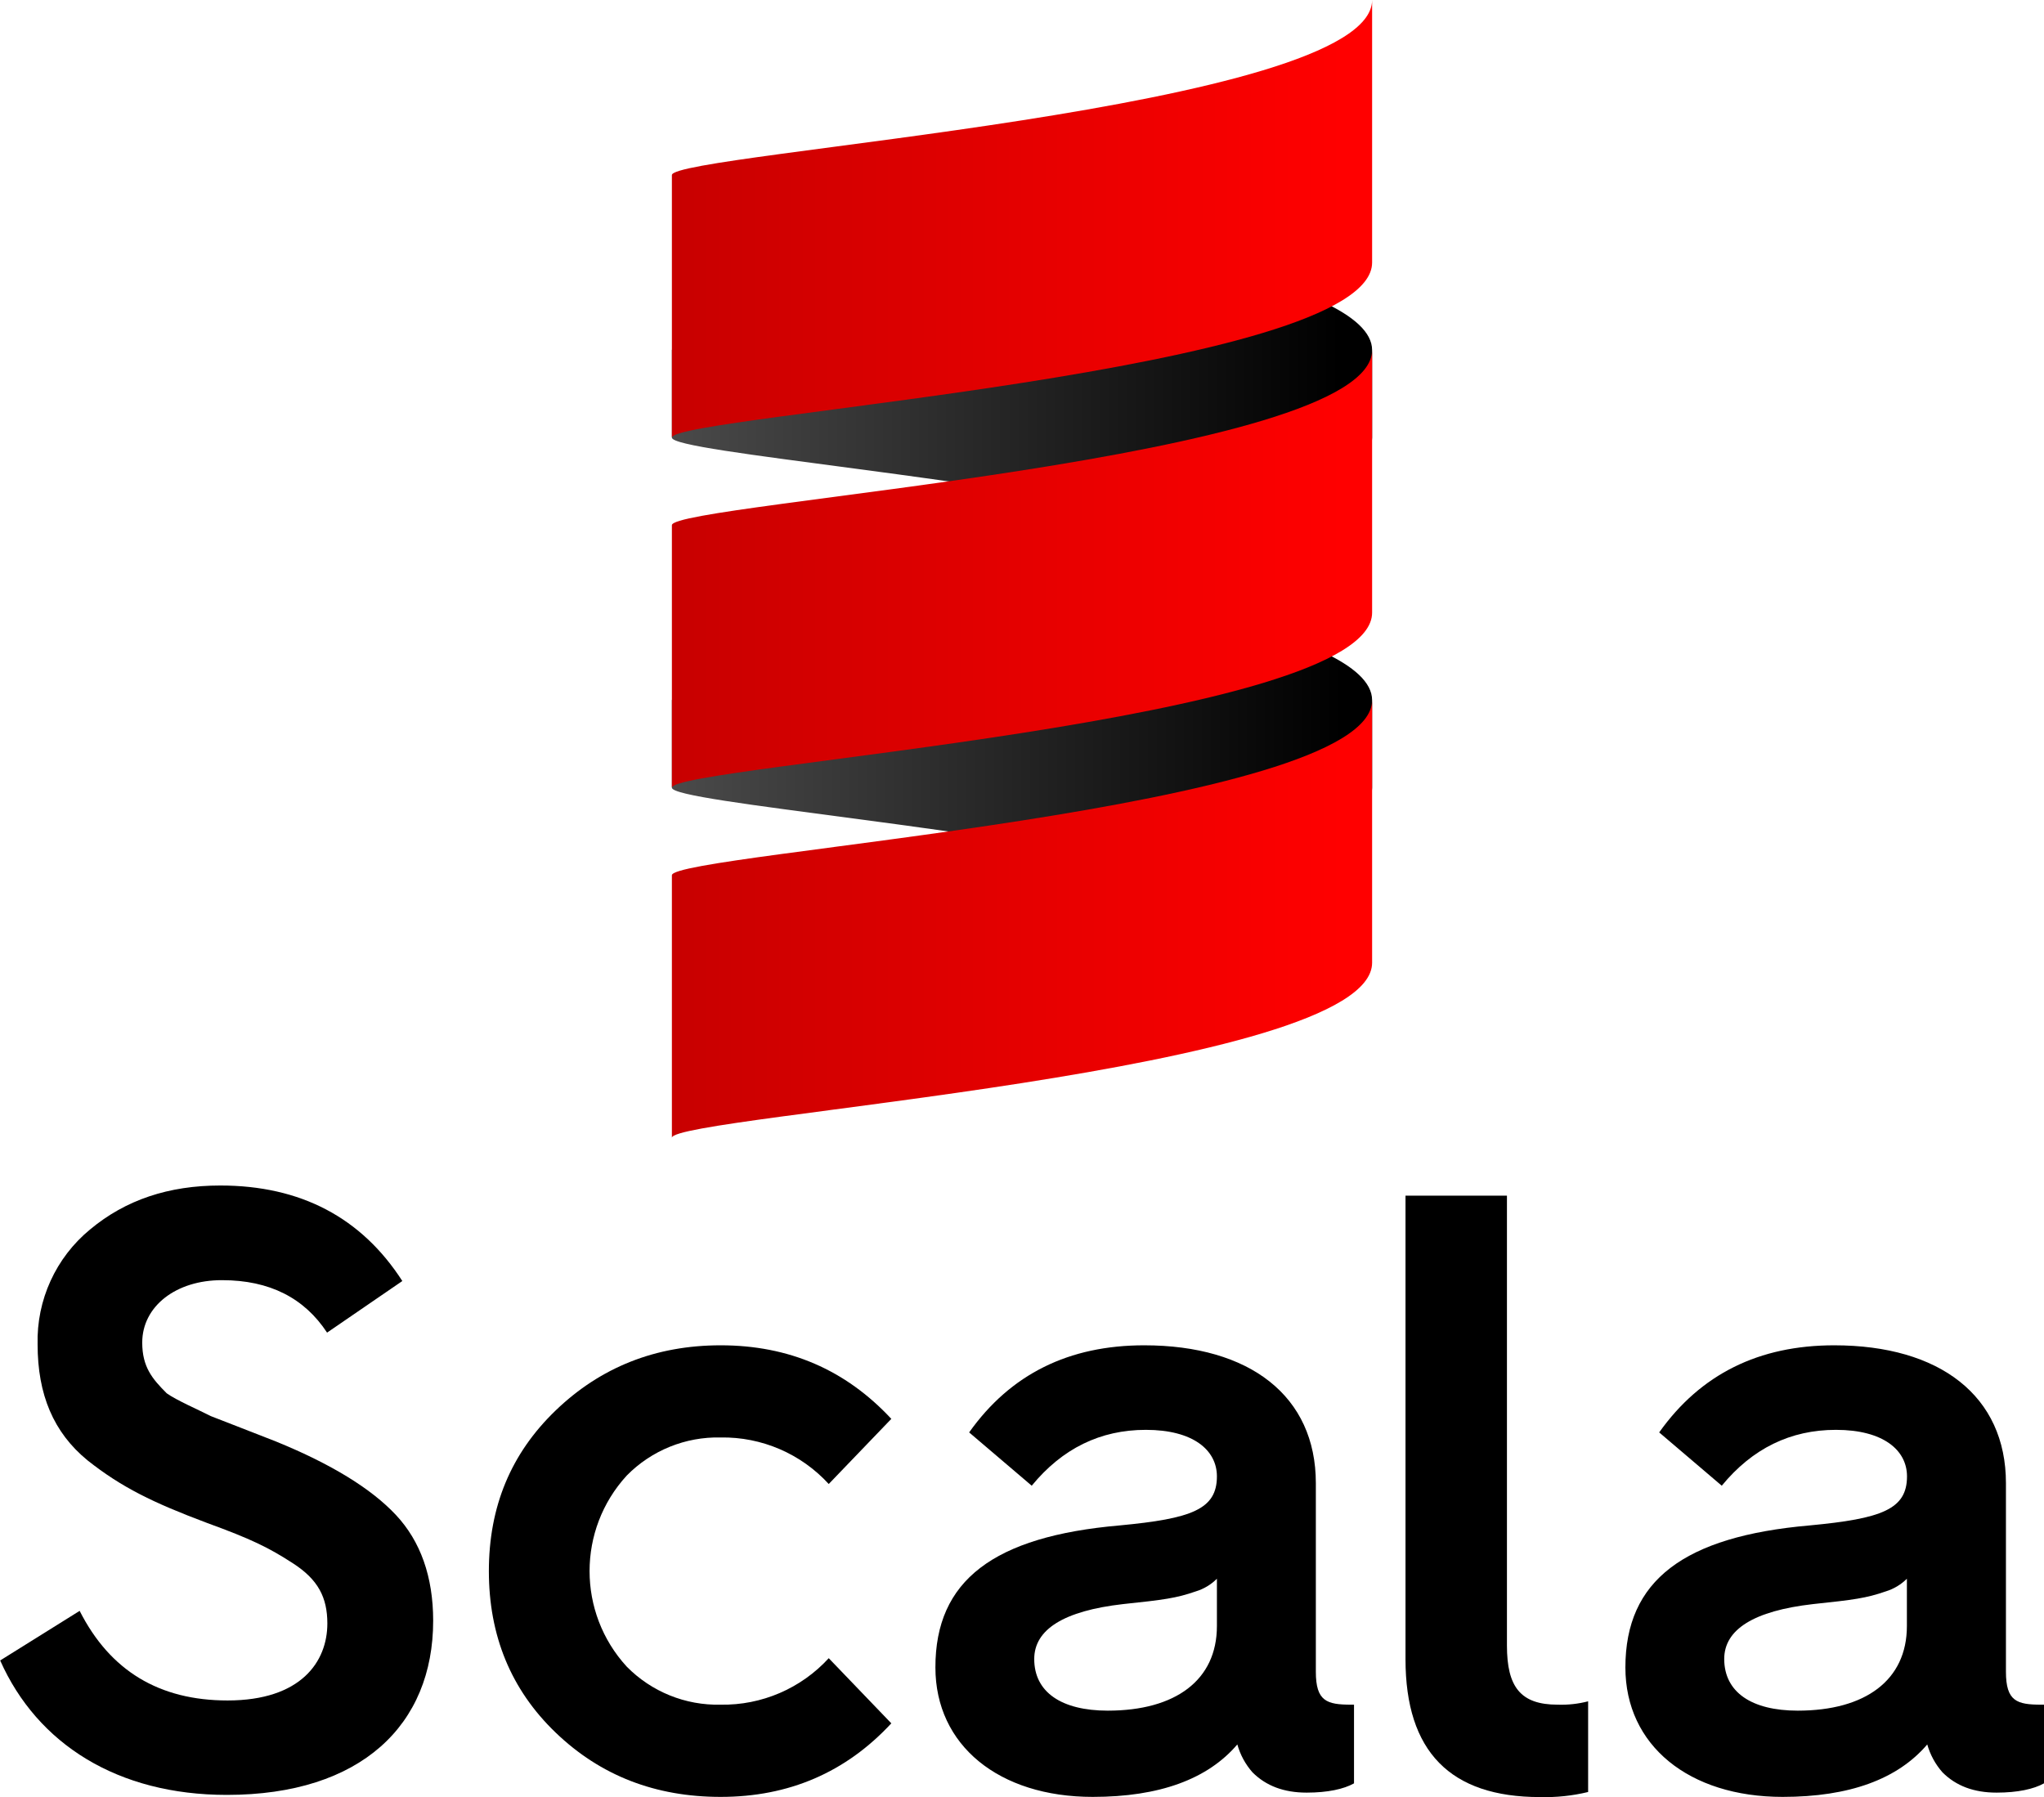
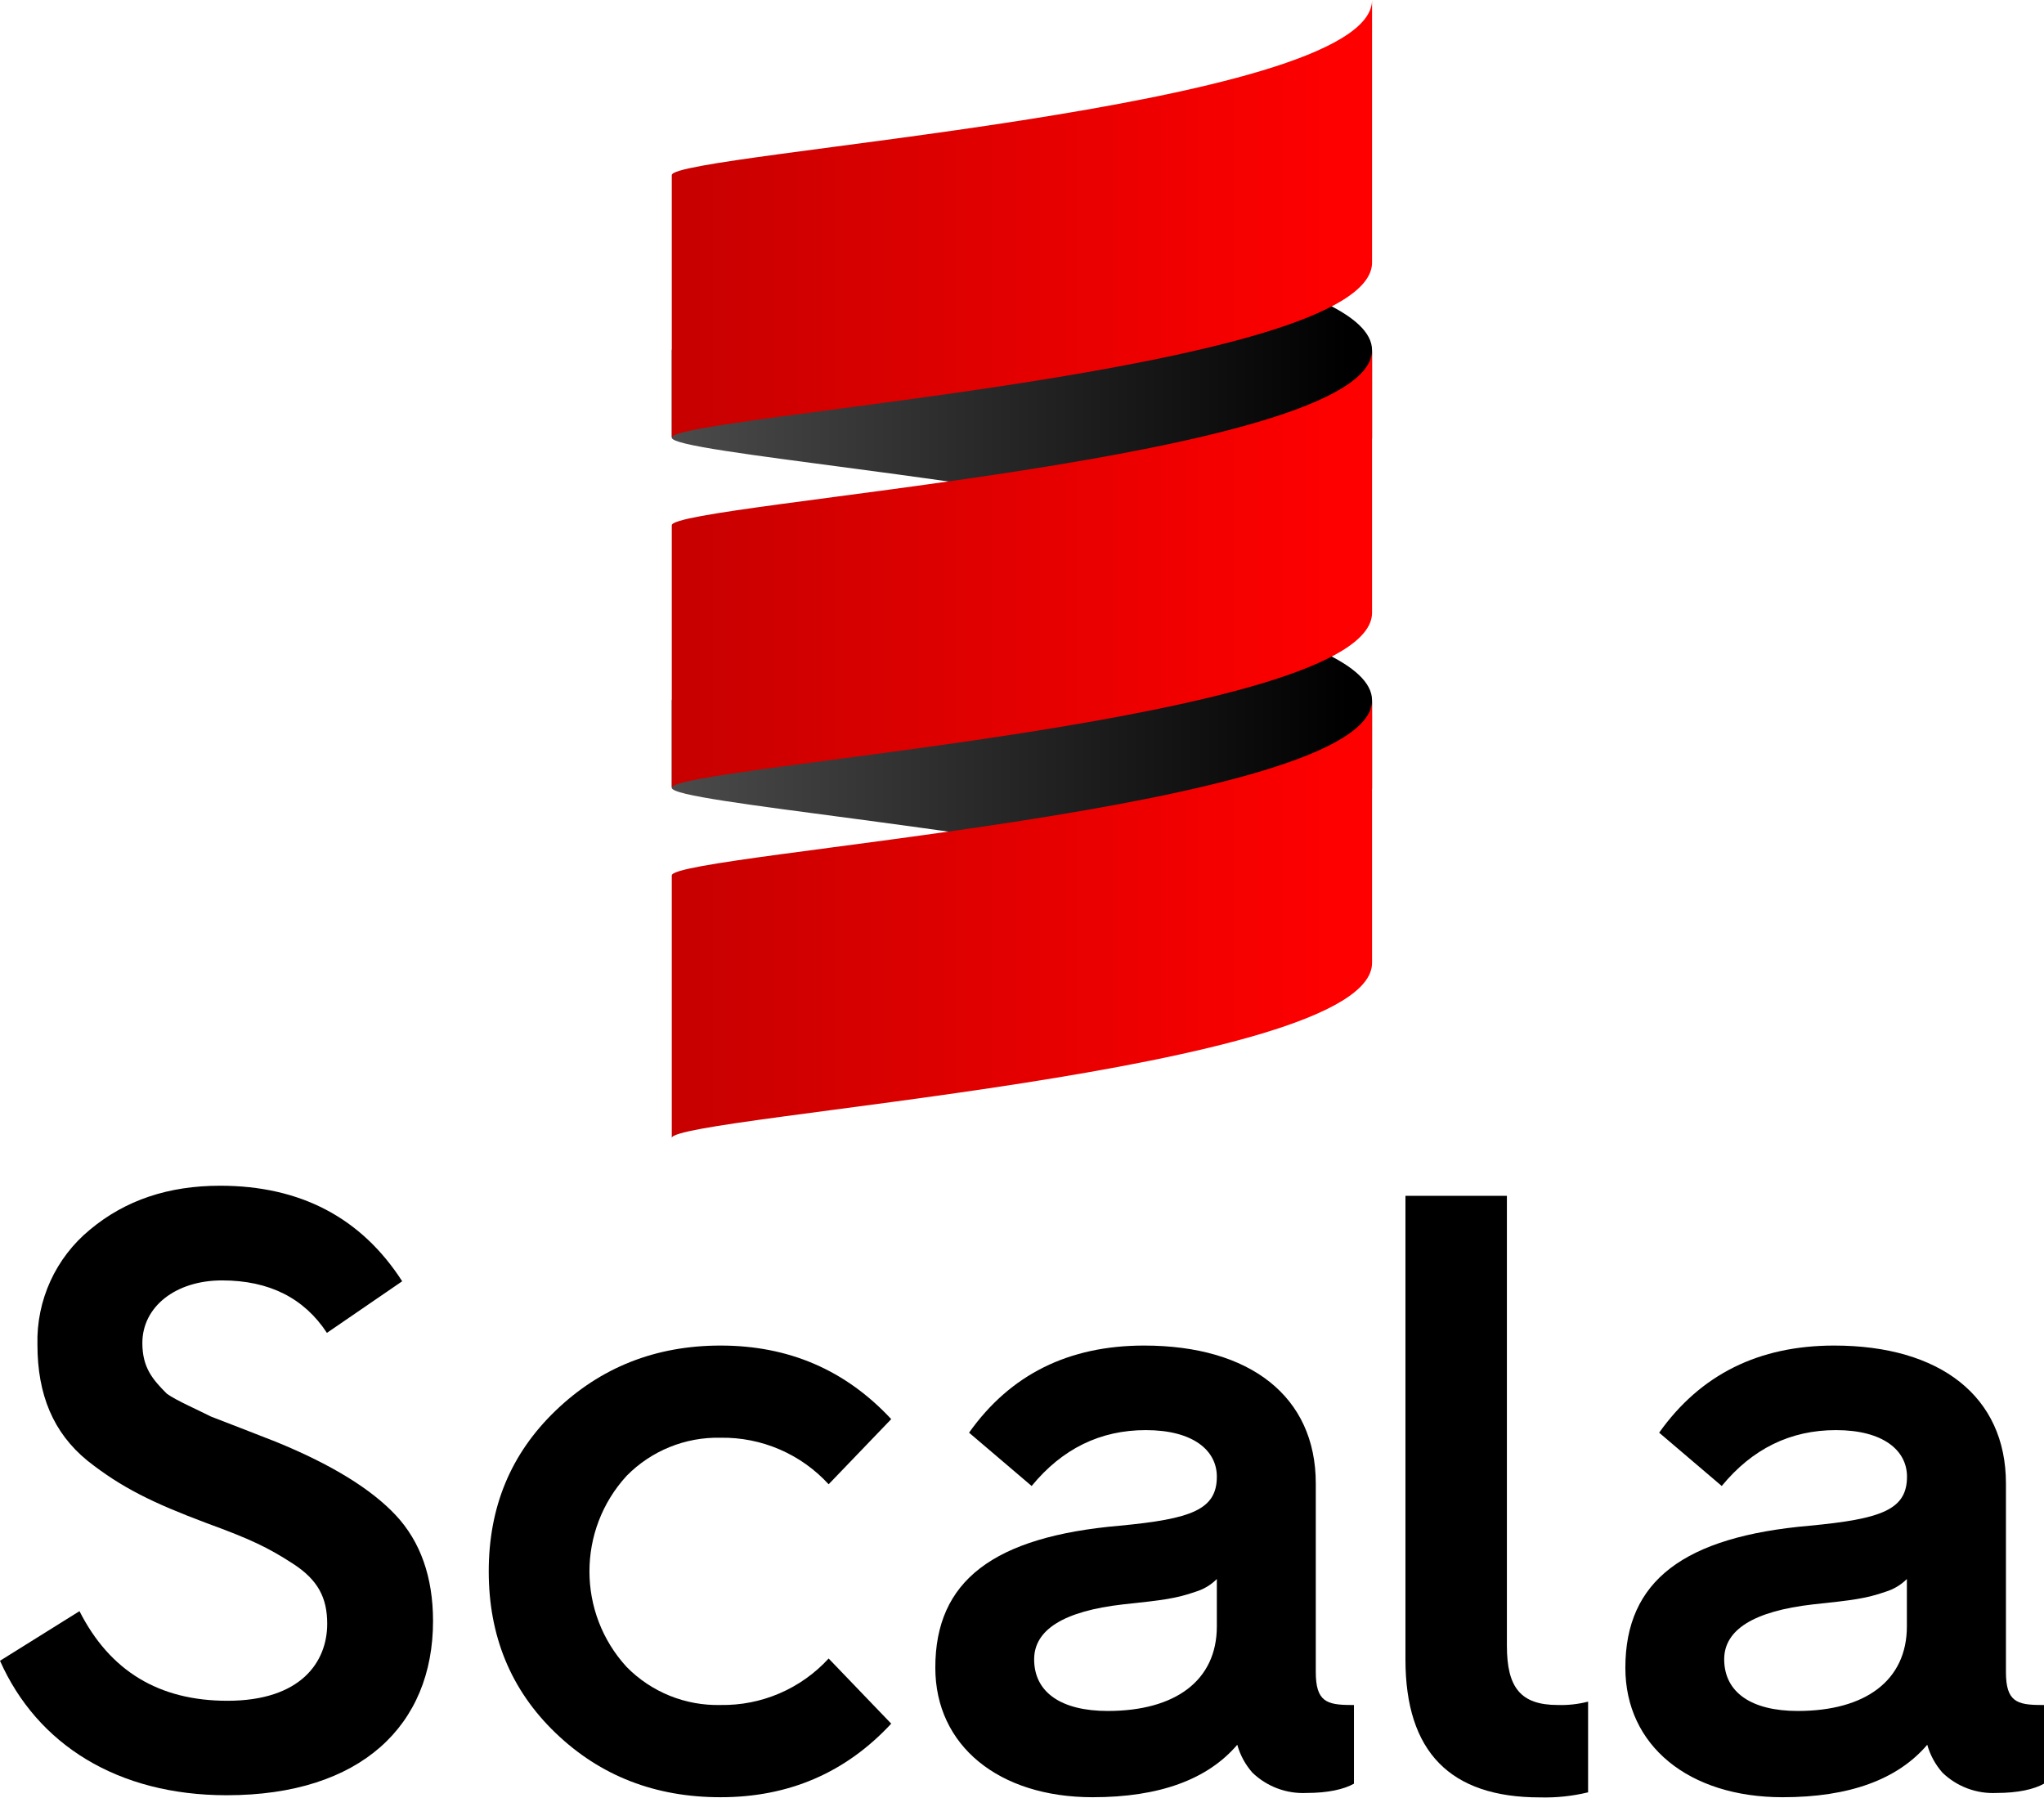
- <svg xmlns="http://www.w3.org/2000/svg" xmlns:xlink="http://www.w3.org/1999/xlink" viewBox="0 0 359.28 315.86">
+ <svg xmlns="http://www.w3.org/2000/svg" xmlns:xlink="http://www.w3.org/1999/xlink" viewBox="0 0 359.25 315.9">
  <defs>
    <style>
-       .a {
-         fill: url(#a);
+       .a20e30ee-1fe2-4c3b-822c-26089602780a {
+         fill: url(#b16f4e64-9e62-4552-a0f1-b78c1d4f4d3f);
      }

-       .b {
-         fill: url(#b);
+       .f94eee85-41eb-44e0-8a6b-1e4e511c28d9 {
+         fill: url(#b3f9db15-2e14-4c7e-a58f-e9dcf8755865);
      }

-       .c {
-         fill: url(#c);
+       .a5293696-5a0c-4a28-8e77-1869e94d29c9 {
+         fill: url(#b825df55-9d35-4ce4-a97d-a7b8be7ed5df);
      }

-       .d {
-         fill: url(#d);
+       .a47a728f-e172-43c2-b448-95e49fbee73c {
+         fill: url(#b4334c40-cf80-4034-ba65-d66fdd233819);
      }

-       .e {
-         fill: url(#e);
+       .bbe06b9c-5bae-429b-a47b-629aeff4bcd4 {
+         fill: url(#b1130c35-d116-42c1-9c7c-132959718efc);
      }
    </style>
-     <linearGradient id="a" x1="-76.24" y1="353.54" x2="-76.16" y2="353.54" gradientTransform="translate(117368.59 -203772.41) scale(1538 576.75)" gradientUnits="userSpaceOnUse">
+     <linearGradient id="b16f4e64-9e62-4552-a0f1-b78c1d4f4d3f" x1="-151.19" y1="61.29" x2="-151.11" y2="61.29" gradientTransform="matrix(1538, 0, 0, -576.75, 232643.59, 35481.84)" gradientUnits="userSpaceOnUse">
      <stop offset="0" stop-color="#4f4f4f" />
      <stop offset="1" />
    </linearGradient>
-     <linearGradient id="b" x1="-76.24" y1="354.76" x2="-76.16" y2="354.76" gradientTransform="translate(117368.59 -204541.41) scale(1538 576.75)" xlink:href="#a" />
-     <linearGradient id="c" x1="-76.24" y1="354.84" x2="-76.16" y2="354.84" gradientTransform="translate(117368.59 -340990.84) scale(1538 961.25)" gradientUnits="userSpaceOnUse">
+     <linearGradient id="b3f9db15-2e14-4c7e-a58f-e9dcf8755865" x1="-151.19" y1="60.07" x2="-151.11" y2="60.07" gradientTransform="matrix(1538, 0, 0, -576.75, 232643.59, 34712.84)" xlink:href="#b16f4e64-9e62-4552-a0f1-b78c1d4f4d3f" />
+     <linearGradient id="b825df55-9d35-4ce4-a97d-a7b8be7ed5df" x1="-151.19" y1="60.06" x2="-151.11" y2="60.06" gradientTransform="matrix(1538, 0, 0, -961.25, 232643.59, 57830.91)" gradientUnits="userSpaceOnUse">
      <stop offset="0" stop-color="#c40000" />
      <stop offset="1" stop-color="red" />
    </linearGradient>
-     <linearGradient id="d" x1="-76.24" y1="355.58" x2="-76.16" y2="355.58" gradientTransform="translate(117368.59 -341759.84) scale(1538 961.25)" xlink:href="#c" />
-     <linearGradient id="e" x1="-76.24" y1="354.1" x2="-76.16" y2="354.1" gradientTransform="translate(117368.59 -340221.84) scale(1538 961.25)" xlink:href="#c" />
+     <linearGradient id="b4334c40-cf80-4034-ba65-d66fdd233819" x1="-151.19" y1="59.32" x2="-151.11" y2="59.32" gradientTransform="matrix(1538, 0, 0, -961.25, 232643.59, 57061.91)" xlink:href="#b825df55-9d35-4ce4-a97d-a7b8be7ed5df" />
+     <linearGradient id="b1130c35-d116-42c1-9c7c-132959718efc" x1="-151.19" y1="60.79" x2="-151.11" y2="60.79" gradientTransform="matrix(1538, 0, 0, -961.25, 232643.59, 58599.91)" xlink:href="#b825df55-9d35-4ce4-a97d-a7b8be7ed5df" />
  </defs>
  <g>
-     <path class="a" d="M118.1,123.08v15.38c0,2.59,56,6.94,92.4,15.39,17.61-4.09,30.68-9.12,30.68-15.39V123.08c0-6.26-13.07-11.31-30.68-15.39-36.45,8.45-92.4,12.8-92.4,15.39" />
-     <path class="b" d="M118.1,61.54V76.92c0,2.6,56,6.94,92.4,15.39,17.61-4.08,30.68-9.12,30.68-15.39V61.54c0-6.26-13.07-11.3-30.68-15.39C174.05,54.6,118.1,59,118.1,61.54" />
-     <path class="c" d="M118.1,92.31v46.15c0-3.84,123.08-11.54,123.08-30.77V61.54c0,19.23-123.08,26.92-123.08,30.77" />
-     <path class="d" d="M118.1,30.77V76.92c0-3.84,123.08-11.54,123.08-30.77V0c0,19.23-123.08,26.92-123.08,30.77" />
-     <path class="e" d="M118.1,153.85V200c0-3.85,123.08-11.54,123.08-30.77V123.08c0,19.23-123.08,26.92-123.08,30.77" />
+     <path class="a20e30ee-1fe2-4c3b-822c-26089602780a" d="M118.1,123.08v15.38c0,2.59,56,6.94,92.4,15.39,17.61-4.09,30.68-9.12,30.68-15.39V123.08c0-6.26-13.07-11.31-30.68-15.39-36.45,8.45-92.4,12.8-92.4,15.39" transform="translate(-0.03)" />
+     <path class="f94eee85-41eb-44e0-8a6b-1e4e511c28d9" d="M118.1,61.54V76.92c0,2.6,56,6.94,92.4,15.39,17.61-4.08,30.68-9.12,30.68-15.39V61.54c0-6.26-13.07-11.3-30.68-15.39C174.05,54.6,118.1,59,118.1,61.54" transform="translate(-0.03)" />
+     <path class="a5293696-5a0c-4a28-8e77-1869e94d29c9" d="M118.1,92.31v46.15c0-3.84,123.08-11.54,123.08-30.77V61.54c0,19.23-123.08,26.92-123.08,30.77" transform="translate(-0.03)" />
+     <path class="a47a728f-e172-43c2-b448-95e49fbee73c" d="M118.1,30.77V76.92c0-3.84,123.08-11.54,123.08-30.77V0c0,19.23-123.08,26.92-123.08,30.77" transform="translate(-0.03)" />
+     <path class="bbe06b9c-5bae-429b-a47b-629aeff4bcd4" d="M118.1,153.85V200c0-3.85,123.08-11.54,123.08-30.77V123.08c0,19.23-123.08,26.92-123.08,30.77" transform="translate(-0.03)" />
  </g>
  <g>
-     <path d="M14,283.16c5.35,10.55,14,15.75,26,15.75,12.93,0,17.54-6.84,17.54-13.53,0-4.6-1.64-7.72-6-10.55s-7.43-4.31-15.16-7.13c-9.51-3.57-15-6.25-21-11-6-4.91-8.77-11.6-8.77-20.37a25.31,25.31,0,0,1,9.22-20.21c6.24-5.21,13.82-7.73,22.89-7.73,14.12,0,24.82,5.64,32,16.79l-13.23,9.07c-4-6.09-10.11-9.22-18.44-9.22C30.92,225,25,229.64,25,236c0,4.31,1.79,6.4,4.31,8.92,1.64,1.19,5.8,3,7.73,4l5.35,2.08,6.1,2.38c9.81,4,16.8,8.32,21.11,12.93s6.54,10.85,6.54,18.58c0,18.28-12.64,30.62-36.27,30.62-19.18,0-33.3-8.92-39.84-23.63Z" />
-     <path d="M156.67,249.41l-11,11.45a25.19,25.19,0,0,0-19-8.18,22.42,22.42,0,0,0-16.5,6.69,24.85,24.85,0,0,0,0,33.6,22.41,22.41,0,0,0,16.5,6.68,25.18,25.18,0,0,0,19-8.17l11,11.45c-8,8.62-18,12.93-30,12.93-11.45,0-21.11-3.72-29-11.3s-11.74-17.09-11.74-28.39,3.86-20.66,11.74-28.24,17.54-11.45,29-11.45C138.69,236.48,148.65,240.79,156.67,249.41Z" />
-     <path d="M196.81,268.14c12.63-1.19,17.09-2.82,17.09-8.62,0-4.61-4.16-8.18-12.49-8.18q-12,0-20.06,9.82l-11-9.37c7.28-10.26,17.54-15.31,30.77-15.31,18.58,0,30.17,8.92,30.17,24.23v33.15c0,5.2,1.93,5.79,6.24,5.79H238v13.83c-1.78,1-4.61,1.63-8.32,1.63-4,0-7.14-1.18-9.52-3.56a12.49,12.49,0,0,1-2.67-4.91c-5.21,6.1-13.68,9.22-25.42,9.22-16.5,0-27.65-9.07-27.65-22.75C164.4,277.8,174.66,270.07,196.81,268.14Zm-2.09,32.56c11.9,0,19.18-5.36,19.18-14.87v-8.32a8.85,8.85,0,0,1-3.72,2.23c-3.42,1.19-5.64,1.48-12.78,2.23-10.41,1.19-15.61,4.45-15.61,9.66C181.79,297.43,186.55,300.7,194.72,300.7Z" />
-     <path d="M247.05,210.17h17.83v79.08c0,7.28,2.38,10.4,8.92,10.4a18.81,18.81,0,0,0,5.35-.59V315a32.2,32.2,0,0,1-8.47.89c-15.76,0-23.63-8-23.63-24.23Z" />
-     <path d="M318.1,268.14c12.64-1.19,17.1-2.82,17.1-8.62,0-4.61-4.17-8.18-12.49-8.18q-12,0-20.07,9.82l-11-9.37c7.29-10.26,17.54-15.31,30.77-15.31,18.58,0,30.18,8.92,30.18,24.23v33.15c0,5.2,1.93,5.79,6.24,5.79h.45v13.83c-1.79,1-4.61,1.63-8.33,1.63-4,0-7.13-1.18-9.51-3.56a12.62,12.62,0,0,1-2.68-4.91c-5.2,6.1-13.67,9.22-25.42,9.22-16.5,0-27.64-9.07-27.64-22.75C285.7,277.8,296,270.07,318.1,268.14ZM316,300.7c11.89,0,19.18-5.36,19.18-14.87v-8.32a9,9,0,0,1-3.72,2.23c-3.42,1.19-5.65,1.48-12.78,2.23-10.41,1.19-15.61,4.45-15.61,9.66C303.09,297.43,307.84,300.7,316,300.7Z" />
+     <path d="M14,283.16c5.35,10.55,14,15.75,26,15.75,12.93,0,17.54-6.84,17.54-13.53,0-4.6-1.64-7.72-6-10.55s-7.43-4.31-15.16-7.13c-9.51-3.57-15-6.25-21-11-6-4.91-8.77-11.6-8.77-20.37a25.31,25.31,0,0,1,9.22-20.21c6.24-5.21,13.82-7.73,22.89-7.73,14.12,0,24.82,5.64,32,16.79l-13.23,9.07c-4-6.09-10.11-9.22-18.44-9.22-8.13,0-14,4.61-14,11,0,4.31,1.79,6.4,4.31,8.92,1.64,1.19,5.8,3,7.73,4L42.39,251l6.1,2.38c9.81,4,16.8,8.32,21.11,12.93s6.54,10.85,6.54,18.58c0,18.28-12.64,30.62-36.27,30.62-19.18,0-33.3-8.92-39.84-23.63Z" transform="translate(-0.03)" />
+     <path d="M156.67,249.41l-11,11.45a25.2,25.2,0,0,0-19-8.18,22.43,22.43,0,0,0-16.5,6.69,24.85,24.85,0,0,0,0,33.6,22.39,22.39,0,0,0,16.5,6.68,25.19,25.19,0,0,0,19-8.17l11,11.45q-12,12.93-30,12.93c-11.45,0-21.11-3.72-29-11.3s-11.74-17.09-11.74-28.39,3.86-20.66,11.74-28.24,17.54-11.45,29-11.45C138.69,236.48,148.65,240.79,156.67,249.41Z" transform="translate(-0.03)" />
+     <path d="M196.81,268.14c12.63-1.19,17.09-2.82,17.09-8.62,0-4.61-4.16-8.18-12.49-8.18q-12,0-20.06,9.82l-11-9.37c7.28-10.26,17.54-15.31,30.77-15.31,18.58,0,30.17,8.92,30.17,24.23v33.15c0,5.2,1.93,5.79,6.24,5.79H238v13.83c-1.78,1-4.61,1.63-8.32,1.63a12.81,12.81,0,0,1-9.52-3.56,12.47,12.47,0,0,1-2.67-4.91c-5.21,6.1-13.68,9.22-25.42,9.22-16.5,0-27.65-9.07-27.65-22.75C164.4,277.8,174.66,270.07,196.81,268.14Zm-2.09,32.56c11.9,0,19.18-5.36,19.18-14.87v-8.32a8.82,8.82,0,0,1-3.72,2.23c-3.42,1.19-5.64,1.48-12.78,2.23-10.41,1.19-15.61,4.45-15.61,9.66C181.79,297.43,186.55,300.7,194.72,300.7Z" transform="translate(-0.03)" />
+     <path d="M247.05,210.17h17.83v79.08c0,7.28,2.38,10.4,8.92,10.4a18.94,18.94,0,0,0,5.35-.59V315a32.2,32.2,0,0,1-8.47.89c-15.76,0-23.63-8-23.63-24.23Z" transform="translate(-0.03)" />
+     <path d="M318.1,268.14c12.64-1.19,17.1-2.82,17.1-8.62,0-4.61-4.17-8.18-12.49-8.18q-12,0-20.07,9.82l-11-9.37c7.29-10.26,17.54-15.31,30.77-15.31,18.58,0,30.18,8.92,30.18,24.23v33.15c0,5.2,1.93,5.79,6.24,5.79h.45v13.83c-1.79,1-4.61,1.63-8.33,1.63a12.78,12.78,0,0,1-9.51-3.56,12.56,12.56,0,0,1-2.68-4.91c-5.2,6.1-13.67,9.22-25.42,9.22-16.5,0-27.64-9.07-27.64-22.75C285.7,277.8,296,270.07,318.1,268.14ZM316,300.7c11.89,0,19.18-5.36,19.18-14.87v-8.32a9,9,0,0,1-3.72,2.23c-3.42,1.19-5.65,1.48-12.78,2.23-10.41,1.19-15.61,4.45-15.61,9.66C303.09,297.43,307.84,300.7,316,300.7Z" transform="translate(-0.03)" />
  </g>
</svg>
